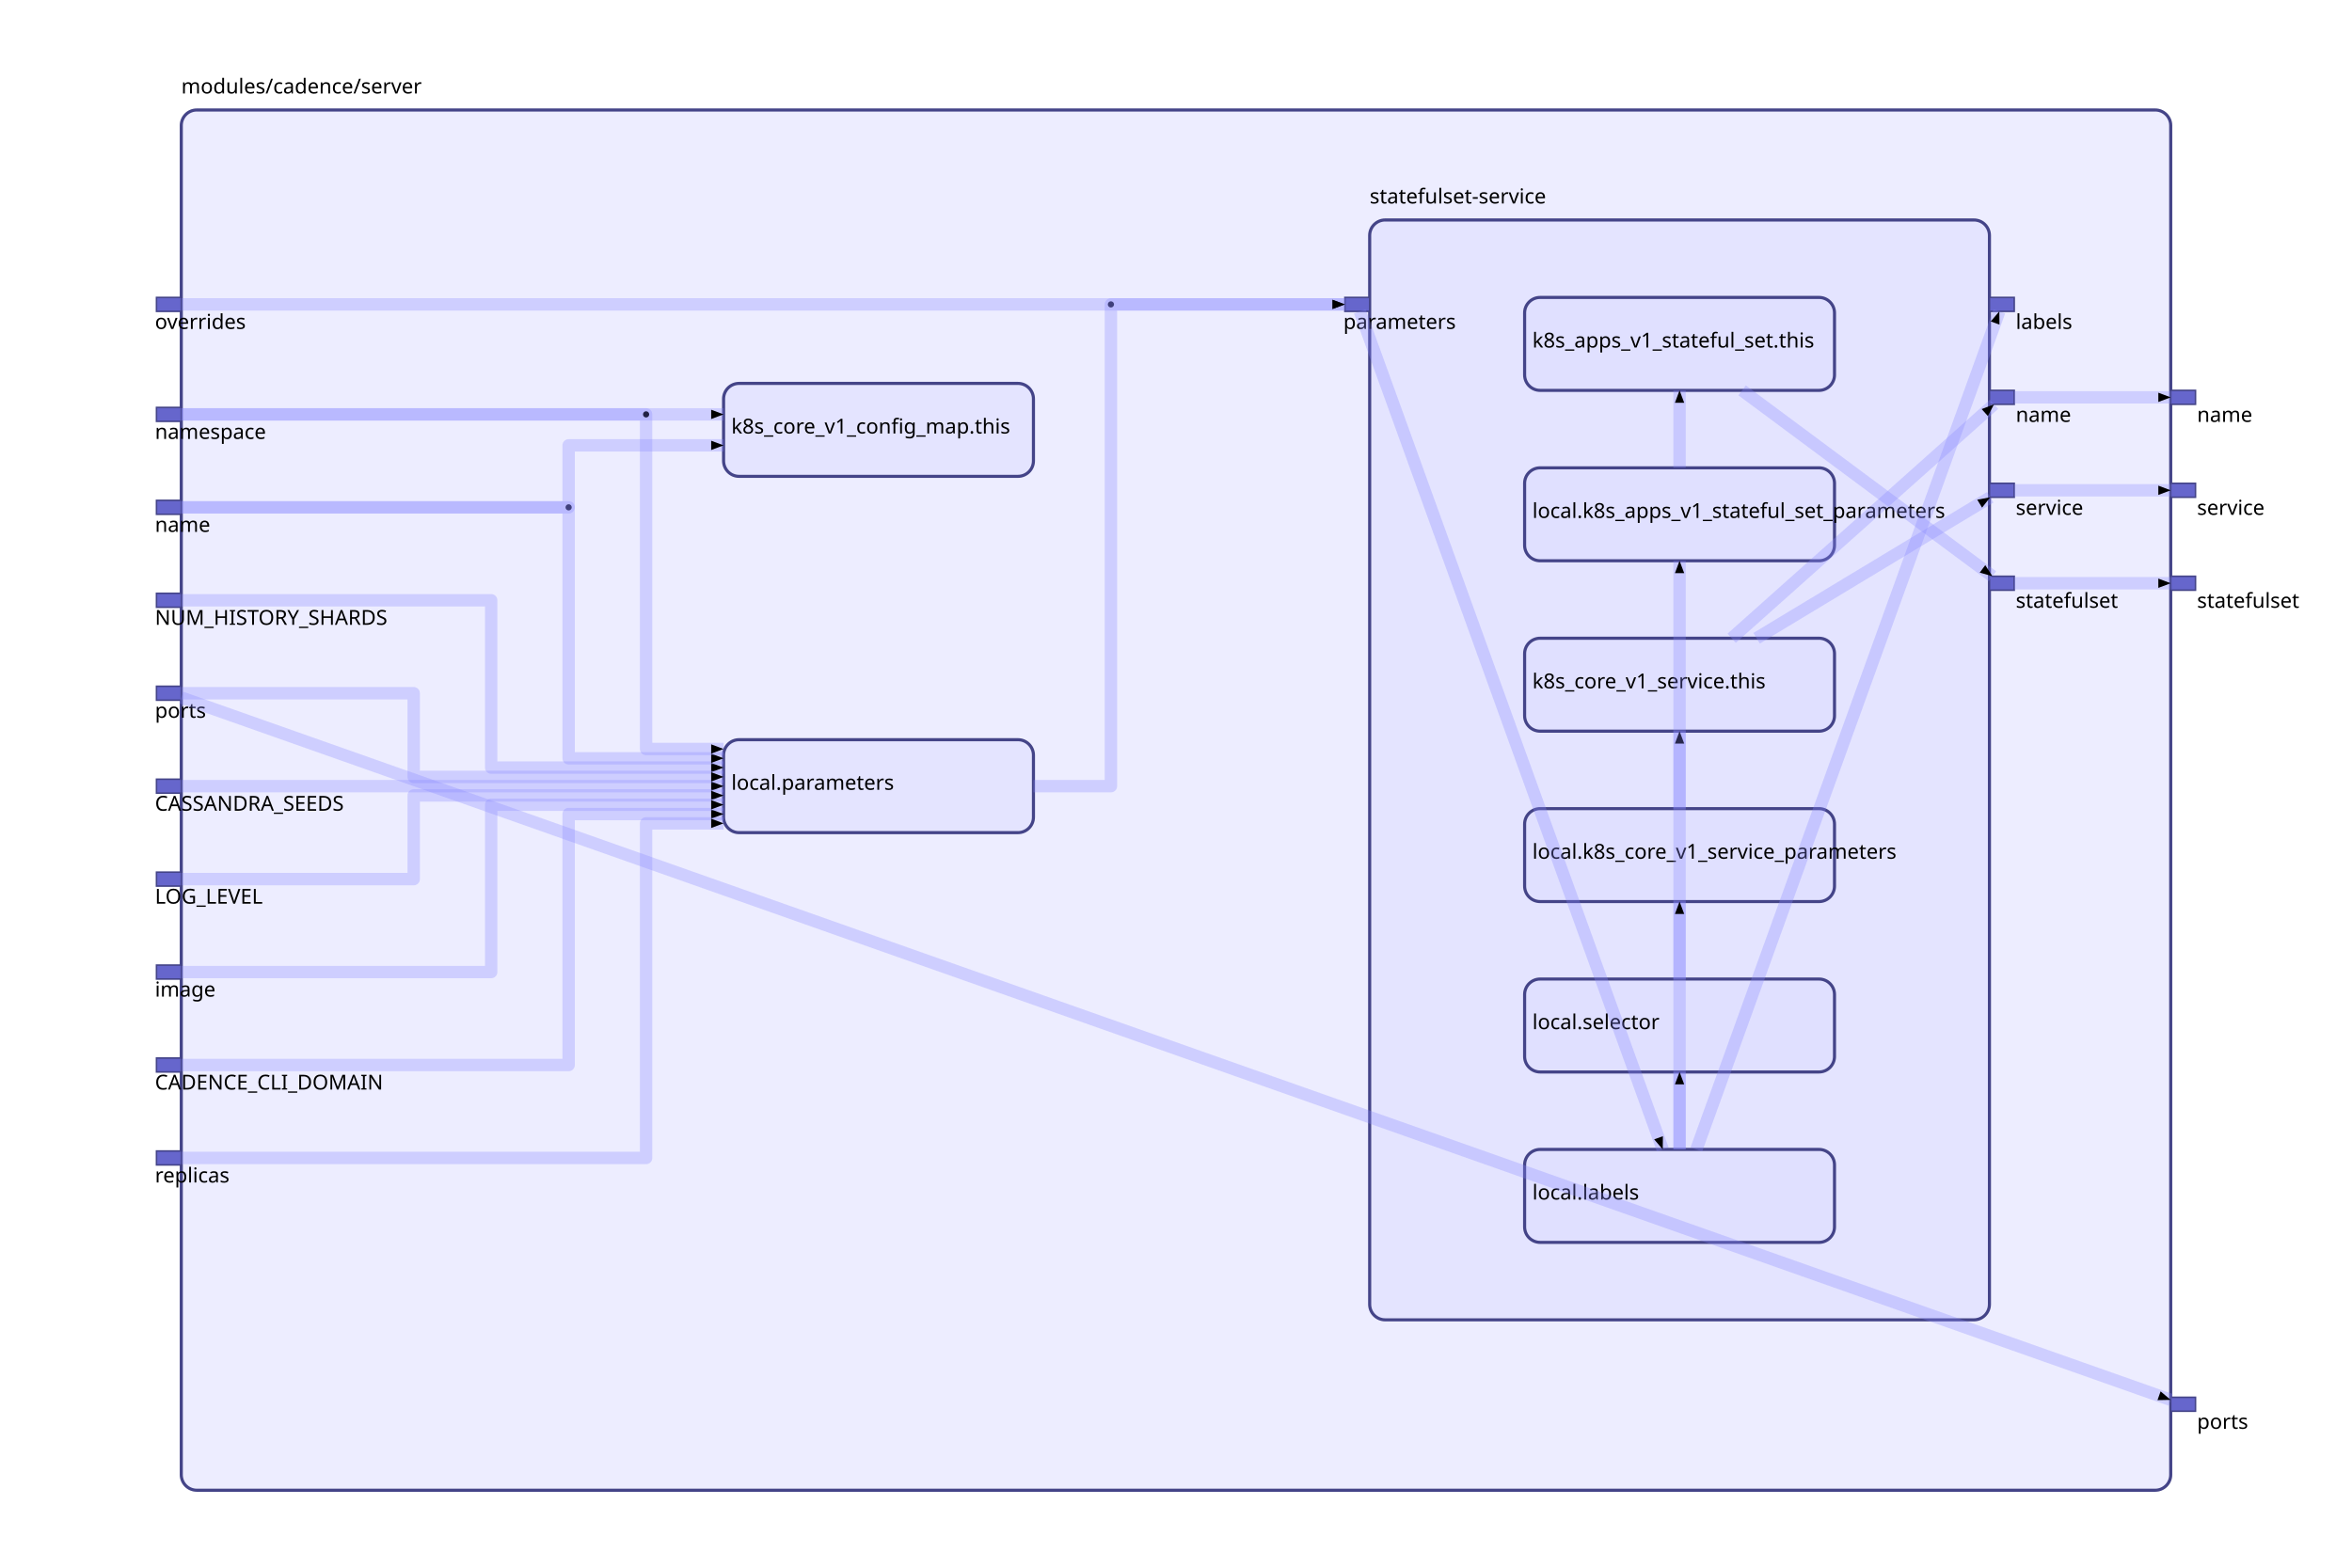
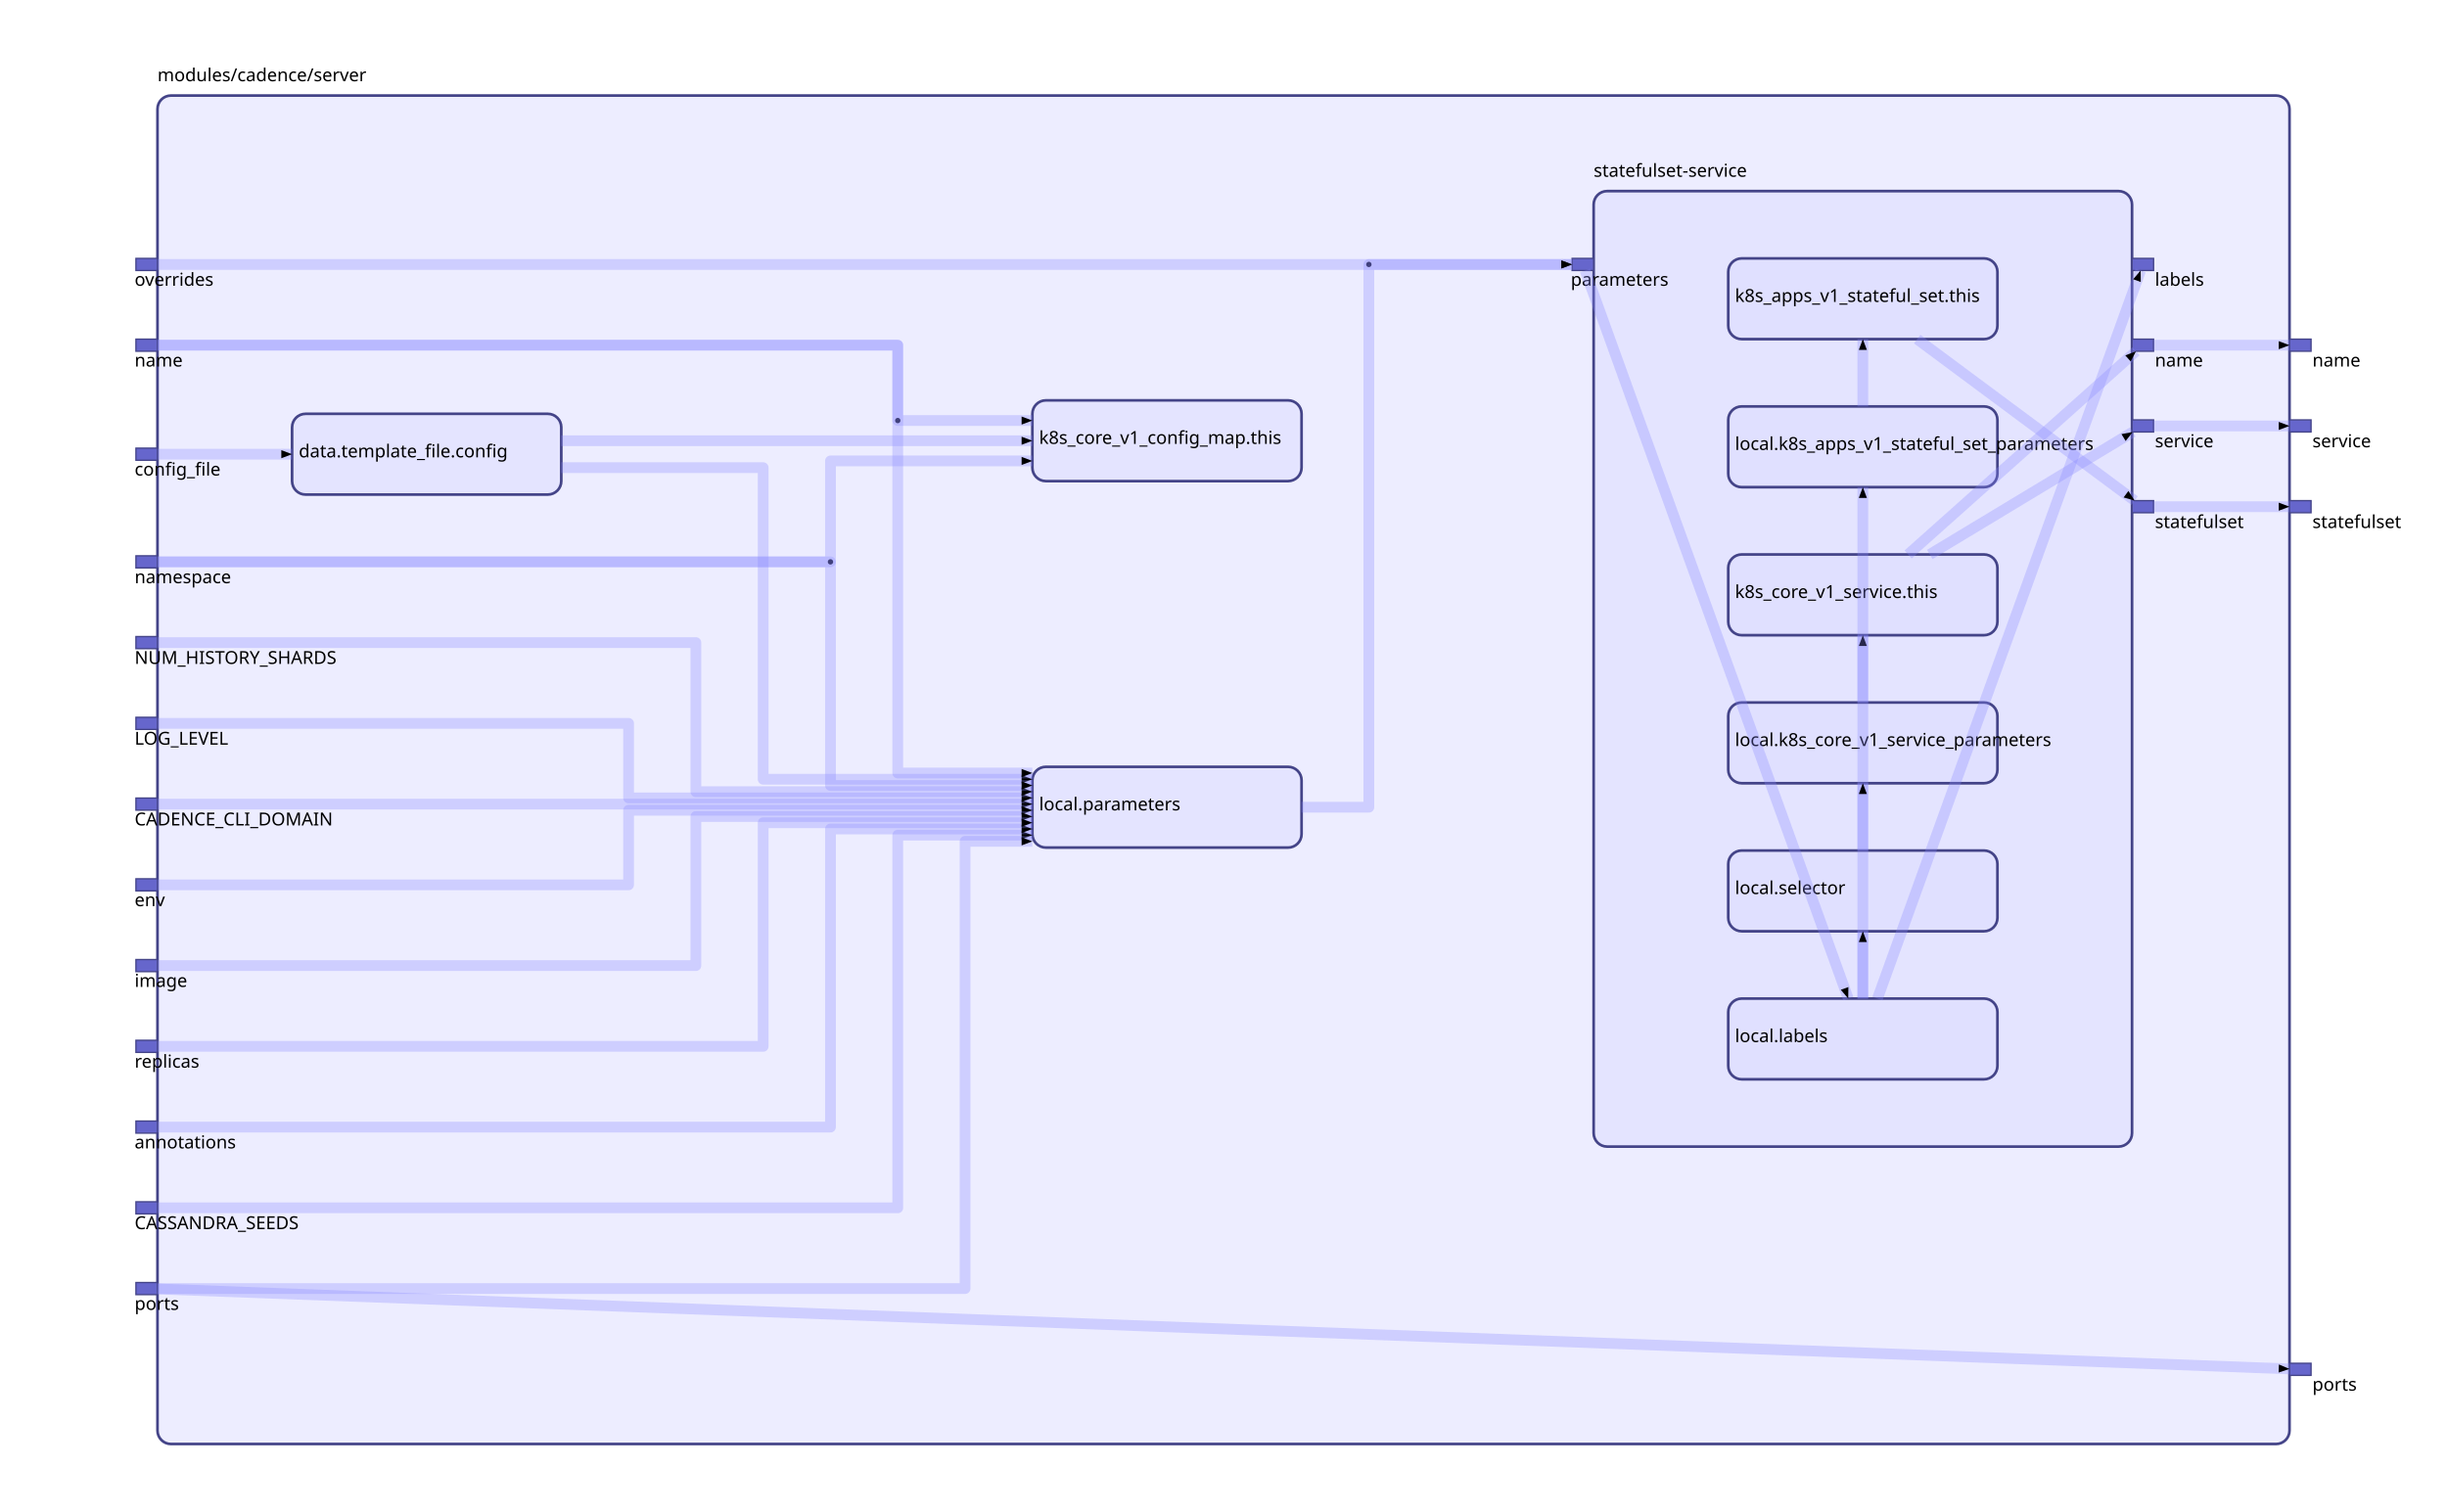
- <svg xmlns="http://www.w3.org/2000/svg" id="sprotty_1" class="sprotty-graph sprotty" tabindex="1002" viewBox="0 0 1518 1012">
+ <svg xmlns="http://www.w3.org/2000/svg" id="sprotty_1" class="sprotty-graph sprotty" tabindex="1002" viewBox="0 0 1818 1123">
  <style>
.elknode {
    stroke: #448;
    stroke-width: 2;
    fill: #ddf;
    fill-opacity: 0.5;
}

.elkport {
    stroke: #448;
    stroke-width: 1;
    fill: #66c;
}

.elkedge {
    fill: none;
    stroke: #88f;
    stroke-width: 8;
    stroke-opacity: 0.3;
    pointer-events: stroke;
    stroke-linejoin: round;
}

.elkedge:hover {
    stroke: #448;
    stroke-width: 8;
    stroke-opacity: 1;
    stroke-dasharray: 16px;
    stroke-dashoffset: 32px;
    animation: stroke 0.5s linear infinite;
}

@keyframes stroke {
    to {
        stroke-dashoffset: 0;
    }
}

.elkedge.arrow {
    fill: #336;
}

.elklabel {
    stroke-width: 0;
    stroke: #000;
    fill: #000;
    font-family: sans-serif;
    font-size: 10pt;
    dominant-baseline: hanging;
}

.elklabel:hover {
    font-size: 24pt;
}

.elkjunction {
    stroke: none;
    fill: #224;
}

.selected &gt; rect {
    stroke-width: 3;
}

.mouseover {
    stroke: #88f;
}
/*
 * Copyright (C) 2017 TypeFox and others.
 *
 * Licensed under the Apache License, Version 2.0 (the "License"); you may not use this file except in compliance with the License.
 * You may obtain a copy of the License at http://www.apache.org/licenses/LICENSE-2.0
 */

.sprotty {
    padding: 0px;
    font-family: "Helvetica Neue", Helvetica, Arial, sans-serif;
}

.sprotty-hidden {
    display: block;
    position: absolute;
    width: 0px;
    height: 0px;
}

.sprotty-popup {
    font-family: "Helvetica Neue", Helvetica, Arial, sans-serif;
    position: absolute;
    background: white;
    border-radius: 5px;
    border: 1px solid;
    max-width: 400px;
    min-width: 100px;
}

.sprotty-popup &gt; div {
    margin: 10px;
}

.sprotty-popup-closed {
    display: none;
}
</style>
  <g transform="scale(1) translate(0,0)">
    <g id="sprotty_3" transform="translate(117, 71)" opacity="1">
-       <rect class="elknode" x="0" y="0" rx="10" width="1284" height="891" />
-       <g id="sprotty_5" transform="translate(350, 176.5)" opacity="1">
+       <rect class="elknode" x="0" y="0" rx="10" width="1584" height="1002" />
+       <g id="sprotty_5" transform="translate(100, 236.5)" opacity="1">
        <rect class="elknode" x="0" y="0" rx="10" width="200" height="60" />
-         <text id="sprotty_6" class="elklabel" transform="translate(5, 22) translate(0, 0)" opacity="1">k8s_core_v1_config_map.this</text>
-       </g>
-       <g id="sprotty_13" transform="translate(350, 406.5)" opacity="1">
+         <text id="sprotty_6" class="elklabel" transform="translate(5, 22) translate(0, 0)" opacity="1">data.template_file.config</text>
+       </g>
+       <g id="sprotty_10" transform="translate(650, 226.5)" opacity="1">
        <rect class="elknode" x="0" y="0" rx="10" width="200" height="60" />
-         <text id="sprotty_14" class="elklabel" transform="translate(5, 22) translate(0, 0)" opacity="1">local.parameters</text>
-       </g>
-       <g id="sprotty_38" transform="translate(767, 71)" opacity="1">
+         <text id="sprotty_11" class="elklabel" transform="translate(5, 22) translate(0, 0)" opacity="1">k8s_core_v1_config_map.this</text>
+       </g>
+       <g id="sprotty_19" transform="translate(650, 498.8077)" opacity="1">
+         <rect class="elknode" x="0" y="0" rx="10" width="200" height="60" />
+         <text id="sprotty_20" class="elklabel" transform="translate(5, 22) translate(0, 0)" opacity="1">local.parameters</text>
+       </g>
+       <g id="sprotty_51" transform="translate(1067, 71)" opacity="1">
        <rect class="elknode" x="0" y="0" rx="10" width="400" height="710" />
-         <g id="sprotty_40" transform="translate(100, 50)" opacity="1">
-           <rect class="elknode" x="0" y="0" rx="10" width="200" height="60" />
-           <text id="sprotty_41" class="elklabel" transform="translate(5, 22) translate(0, 0)" opacity="1">k8s_apps_v1_stateful_set.this</text>
-         </g>
-         <g id="sprotty_42" transform="translate(100, 160)" opacity="1">
-           <rect class="elknode" x="0" y="0" rx="10" width="200" height="60" />
-           <text id="sprotty_43" class="elklabel" transform="translate(5, 22) translate(0, 0)" opacity="1">local.k8s_apps_v1_stateful_set_parameters</text>
-         </g>
-         <g id="sprotty_45" transform="translate(100, 270)" opacity="1">
-           <rect class="elknode" x="0" y="0" rx="10" width="200" height="60" />
-           <text id="sprotty_46" class="elklabel" transform="translate(5, 22) translate(0, 0)" opacity="1">k8s_core_v1_service.this</text>
-         </g>
-         <g id="sprotty_47" transform="translate(100, 380)" opacity="1">
-           <rect class="elknode" x="0" y="0" rx="10" width="200" height="60" />
-           <text id="sprotty_48" class="elklabel" transform="translate(5, 22) translate(0, 0)" opacity="1">local.k8s_core_v1_service_parameters</text>
-         </g>
-         <g id="sprotty_50" transform="translate(100, 490)" opacity="1">
-           <rect class="elknode" x="0" y="0" rx="10" width="200" height="60" />
-           <text id="sprotty_51" class="elklabel" transform="translate(5, 22) translate(0, 0)" opacity="1">local.selector</text>
-         </g>
-         <g id="sprotty_53" transform="translate(100, 600)" opacity="1">
-           <rect class="elknode" x="0" y="0" rx="10" width="200" height="60" />
-           <text id="sprotty_54" class="elklabel" transform="translate(5, 22) translate(0, 0)" opacity="1">local.labels</text>
-         </g>
-         <g id="sprotty_56" transform="translate(-16, 50)" opacity="1">
-           <rect class="elkport" x="0" y="0" width="16" height="9" />
-           <text id="sprotty_57" class="elklabel" transform="translate(-1, 10) translate(0, 0)" opacity="1">parameters</text>
-         </g>
-         <g id="sprotty_60" transform="translate(400, 50)" opacity="1">
-           <rect class="elkport" x="0" y="0" width="16" height="9" />
-           <text id="sprotty_61" class="elklabel" transform="translate(17, 10) translate(0, 0)" opacity="1">labels</text>
-         </g>
-         <g id="sprotty_63" transform="translate(400, 110)" opacity="1">
-           <rect class="elkport" x="0" y="0" width="16" height="9" />
-           <text id="sprotty_64" class="elklabel" transform="translate(17, 10) translate(0, 0)" opacity="1">name</text>
-         </g>
-         <g id="sprotty_66" transform="translate(400, 170)" opacity="1">
-           <rect class="elkport" x="0" y="0" width="16" height="9" />
-           <text id="sprotty_67" class="elklabel" transform="translate(17, 10) translate(0, 0)" opacity="1">service</text>
-         </g>
-         <g id="sprotty_69" transform="translate(400, 230)" opacity="1">
-           <rect class="elkport" x="0" y="0" width="16" height="9" />
-           <text id="sprotty_70" class="elklabel" transform="translate(17, 10) translate(0, 0)" opacity="1">statefulset</text>
-         </g>
-         <text id="sprotty_39" class="elklabel" transform="translate(0, -21) translate(0, 0)" opacity="1">statefulset-service</text>
-       </g>
-       <g id="sprotty_7" transform="translate(-16, 252)" opacity="1">
-         <rect class="elkport" x="0" y="0" width="16" height="9" />
-         <text id="sprotty_8" class="elklabel" transform="translate(-1, 10) translate(0, 0)" opacity="1">name</text>
-       </g>
-       <g id="sprotty_10" transform="translate(-16, 192)" opacity="1">
-         <rect class="elkport" x="0" y="0" width="16" height="9" />
-         <text id="sprotty_11" class="elklabel" transform="translate(-1, 10) translate(0, 0)" opacity="1">namespace</text>
-       </g>
-       <g id="sprotty_15" transform="translate(-16, 612)" opacity="1">
-         <rect class="elkport" x="0" y="0" width="16" height="9" />
-         <text id="sprotty_16" class="elklabel" transform="translate(-1, 10) translate(0, 0)" opacity="1">CADENCE_CLI_DOMAIN</text>
-       </g>
-       <g id="sprotty_18" transform="translate(-16, 432)" opacity="1">
-         <rect class="elkport" x="0" y="0" width="16" height="9" />
-         <text id="sprotty_19" class="elklabel" transform="translate(-1, 10) translate(0, 0)" opacity="1">CASSANDRA_SEEDS</text>
-       </g>
-       <g id="sprotty_21" transform="translate(-16, 492)" opacity="1">
-         <rect class="elkport" x="0" y="0" width="16" height="9" />
-         <text id="sprotty_22" class="elklabel" transform="translate(-1, 10) translate(0, 0)" opacity="1">LOG_LEVEL</text>
-       </g>
-       <g id="sprotty_24" transform="translate(-16, 312)" opacity="1">
-         <rect class="elkport" x="0" y="0" width="16" height="9" />
-         <text id="sprotty_25" class="elklabel" transform="translate(-1, 10) translate(0, 0)" opacity="1">NUM_HISTORY_SHARDS</text>
-       </g>
-       <g id="sprotty_27" transform="translate(-16, 552)" opacity="1">
-         <rect class="elkport" x="0" y="0" width="16" height="9" />
-         <text id="sprotty_28" class="elklabel" transform="translate(-1, 10) translate(0, 0)" opacity="1">image</text>
-       </g>
-       <g id="sprotty_32" transform="translate(-16, 372)" opacity="1">
-         <rect class="elkport" x="0" y="0" width="16" height="9" />
-         <text id="sprotty_33" class="elklabel" transform="translate(-1, 10) translate(0, 0)" opacity="1">ports</text>
-       </g>
-       <g id="sprotty_35" transform="translate(-16, 672)" opacity="1">
-         <rect class="elkport" x="0" y="0" width="16" height="9" />
-         <text id="sprotty_36" class="elklabel" transform="translate(-1, 10) translate(0, 0)" opacity="1">replicas</text>
-       </g>
-       <g id="sprotty_73" transform="translate(-16, 121)" opacity="1">
-         <rect class="elkport" x="0" y="0" width="16" height="9" />
-         <text id="sprotty_74" class="elklabel" transform="translate(-1, 10) translate(0, 0)" opacity="1">overrides</text>
-       </g>
-       <g id="sprotty_76" transform="translate(1284, 181)" opacity="1">
-         <rect class="elkport" x="0" y="0" width="16" height="9" />
-         <text id="sprotty_77" class="elklabel" transform="translate(17, 10) translate(0, 0)" opacity="1">name</text>
-       </g>
-       <g id="sprotty_79" transform="translate(1284, 831)" opacity="1">
-         <rect class="elkport" x="0" y="0" width="16" height="9" />
-         <text id="sprotty_80" class="elklabel" transform="translate(17, 10) translate(0, 0)" opacity="1">ports</text>
-       </g>
-       <g id="sprotty_82" transform="translate(1284, 241)" opacity="1">
-         <rect class="elkport" x="0" y="0" width="16" height="9" />
-         <text id="sprotty_83" class="elklabel" transform="translate(17, 10) translate(0, 0)" opacity="1">service</text>
-       </g>
-       <g id="sprotty_85" transform="translate(1284, 301)" opacity="1">
-         <rect class="elkport" x="0" y="0" width="16" height="9" />
-         <text id="sprotty_86" class="elklabel" transform="translate(17, 10) translate(0, 0)" opacity="1">statefulset</text>
+         <g id="sprotty_53" transform="translate(100, 50)" opacity="1">
+           <rect class="elknode" x="0" y="0" rx="10" width="200" height="60" />
+           <text id="sprotty_54" class="elklabel" transform="translate(5, 22) translate(0, 0)" opacity="1">k8s_apps_v1_stateful_set.this</text>
+         </g>
+         <g id="sprotty_55" transform="translate(100, 160)" opacity="1">
+           <rect class="elknode" x="0" y="0" rx="10" width="200" height="60" />
+           <text id="sprotty_56" class="elklabel" transform="translate(5, 22) translate(0, 0)" opacity="1">local.k8s_apps_v1_stateful_set_parameters</text>
+         </g>
+         <g id="sprotty_58" transform="translate(100, 270)" opacity="1">
+           <rect class="elknode" x="0" y="0" rx="10" width="200" height="60" />
+           <text id="sprotty_59" class="elklabel" transform="translate(5, 22) translate(0, 0)" opacity="1">k8s_core_v1_service.this</text>
+         </g>
+         <g id="sprotty_60" transform="translate(100, 380)" opacity="1">
+           <rect class="elknode" x="0" y="0" rx="10" width="200" height="60" />
+           <text id="sprotty_61" class="elklabel" transform="translate(5, 22) translate(0, 0)" opacity="1">local.k8s_core_v1_service_parameters</text>
+         </g>
+         <g id="sprotty_63" transform="translate(100, 490)" opacity="1">
+           <rect class="elknode" x="0" y="0" rx="10" width="200" height="60" />
+           <text id="sprotty_64" class="elklabel" transform="translate(5, 22) translate(0, 0)" opacity="1">local.selector</text>
+         </g>
+         <g id="sprotty_66" transform="translate(100, 600)" opacity="1">
+           <rect class="elknode" x="0" y="0" rx="10" width="200" height="60" />
+           <text id="sprotty_67" class="elklabel" transform="translate(5, 22) translate(0, 0)" opacity="1">local.labels</text>
+         </g>
+         <g id="sprotty_69" transform="translate(-16, 50)" opacity="1">
+           <rect class="elkport" x="0" y="0" width="16" height="9" />
+           <text id="sprotty_70" class="elklabel" transform="translate(-1, 10) translate(0, 0)" opacity="1">parameters</text>
+         </g>
+         <g id="sprotty_73" transform="translate(400, 50)" opacity="1">
+           <rect class="elkport" x="0" y="0" width="16" height="9" />
+           <text id="sprotty_74" class="elklabel" transform="translate(17, 10) translate(0, 0)" opacity="1">labels</text>
+         </g>
+         <g id="sprotty_76" transform="translate(400, 110)" opacity="1">
+           <rect class="elkport" x="0" y="0" width="16" height="9" />
+           <text id="sprotty_77" class="elklabel" transform="translate(17, 10) translate(0, 0)" opacity="1">name</text>
+         </g>
+         <g id="sprotty_79" transform="translate(400, 170)" opacity="1">
+           <rect class="elkport" x="0" y="0" width="16" height="9" />
+           <text id="sprotty_80" class="elklabel" transform="translate(17, 10) translate(0, 0)" opacity="1">service</text>
+         </g>
+         <g id="sprotty_82" transform="translate(400, 230)" opacity="1">
+           <rect class="elkport" x="0" y="0" width="16" height="9" />
+           <text id="sprotty_83" class="elklabel" transform="translate(17, 10) translate(0, 0)" opacity="1">statefulset</text>
+         </g>
+         <text id="sprotty_52" class="elklabel" transform="translate(0, -21) translate(0, 0)" opacity="1">statefulset-service</text>
+       </g>
+       <g id="sprotty_7" transform="translate(-16, 262)" opacity="1">
+         <rect class="elkport" x="0" y="0" width="16" height="9" />
+         <text id="sprotty_8" class="elklabel" transform="translate(-1, 10) translate(0, 0)" opacity="1">config_file</text>
+       </g>
+       <g id="sprotty_13" transform="translate(-16, 181)" opacity="1">
+         <rect class="elkport" x="0" y="0" width="16" height="9" />
+         <text id="sprotty_14" class="elklabel" transform="translate(-1, 10) translate(0, 0)" opacity="1">name</text>
+       </g>
+       <g id="sprotty_16" transform="translate(-16, 342)" opacity="1">
+         <rect class="elkport" x="0" y="0" width="16" height="9" />
+         <text id="sprotty_17" class="elklabel" transform="translate(-1, 10) translate(0, 0)" opacity="1">namespace</text>
+       </g>
+       <g id="sprotty_22" transform="translate(-16, 522)" opacity="1">
+         <rect class="elkport" x="0" y="0" width="16" height="9" />
+         <text id="sprotty_23" class="elklabel" transform="translate(-1, 10) translate(0, 0)" opacity="1">CADENCE_CLI_DOMAIN</text>
+       </g>
+       <g id="sprotty_25" transform="translate(-16, 822)" opacity="1">
+         <rect class="elkport" x="0" y="0" width="16" height="9" />
+         <text id="sprotty_26" class="elklabel" transform="translate(-1, 10) translate(0, 0)" opacity="1">CASSANDRA_SEEDS</text>
+       </g>
+       <g id="sprotty_28" transform="translate(-16, 462)" opacity="1">
+         <rect class="elkport" x="0" y="0" width="16" height="9" />
+         <text id="sprotty_29" class="elklabel" transform="translate(-1, 10) translate(0, 0)" opacity="1">LOG_LEVEL</text>
+       </g>
+       <g id="sprotty_31" transform="translate(-16, 402)" opacity="1">
+         <rect class="elkport" x="0" y="0" width="16" height="9" />
+         <text id="sprotty_32" class="elklabel" transform="translate(-1, 10) translate(0, 0)" opacity="1">NUM_HISTORY_SHARDS</text>
+       </g>
+       <g id="sprotty_34" transform="translate(-16, 762)" opacity="1">
+         <rect class="elkport" x="0" y="0" width="16" height="9" />
+         <text id="sprotty_35" class="elklabel" transform="translate(-1, 10) translate(0, 0)" opacity="1">annotations</text>
+       </g>
+       <g id="sprotty_37" transform="translate(-16, 582)" opacity="1">
+         <rect class="elkport" x="0" y="0" width="16" height="9" />
+         <text id="sprotty_38" class="elklabel" transform="translate(-1, 10) translate(0, 0)" opacity="1">env</text>
+       </g>
+       <g id="sprotty_40" transform="translate(-16, 642)" opacity="1">
+         <rect class="elkport" x="0" y="0" width="16" height="9" />
+         <text id="sprotty_41" class="elklabel" transform="translate(-1, 10) translate(0, 0)" opacity="1">image</text>
+       </g>
+       <g id="sprotty_45" transform="translate(-16, 882)" opacity="1">
+         <rect class="elkport" x="0" y="0" width="16" height="9" />
+         <text id="sprotty_46" class="elklabel" transform="translate(-1, 10) translate(0, 0)" opacity="1">ports</text>
+       </g>
+       <g id="sprotty_48" transform="translate(-16, 702)" opacity="1">
+         <rect class="elkport" x="0" y="0" width="16" height="9" />
+         <text id="sprotty_49" class="elklabel" transform="translate(-1, 10) translate(0, 0)" opacity="1">replicas</text>
+       </g>
+       <g id="sprotty_86" transform="translate(-16, 121)" opacity="1">
+         <rect class="elkport" x="0" y="0" width="16" height="9" />
+         <text id="sprotty_87" class="elklabel" transform="translate(-1, 10) translate(0, 0)" opacity="1">overrides</text>
+       </g>
+       <g id="sprotty_89" transform="translate(1584, 181)" opacity="1">
+         <rect class="elkport" x="0" y="0" width="16" height="9" />
+         <text id="sprotty_90" class="elklabel" transform="translate(17, 10) translate(0, 0)" opacity="1">name</text>
+       </g>
+       <g id="sprotty_92" transform="translate(1584, 942)" opacity="1">
+         <rect class="elkport" x="0" y="0" width="16" height="9" />
+         <text id="sprotty_93" class="elklabel" transform="translate(17, 10) translate(0, 0)" opacity="1">ports</text>
+       </g>
+       <g id="sprotty_95" transform="translate(1584, 241)" opacity="1">
+         <rect class="elkport" x="0" y="0" width="16" height="9" />
+         <text id="sprotty_96" class="elklabel" transform="translate(17, 10) translate(0, 0)" opacity="1">service</text>
+       </g>
+       <g id="sprotty_98" transform="translate(1584, 301)" opacity="1">
+         <rect class="elkport" x="0" y="0" width="16" height="9" />
+         <text id="sprotty_99" class="elklabel" transform="translate(17, 10) translate(0, 0)" opacity="1">statefulset</text>
      </g>
      <text id="sprotty_4" class="elklabel" transform="translate(0, -21) translate(0, 0)" opacity="1">modules/cadence/server</text>
      <g id="sprotty_9" class="sprotty-edge" opacity="1">
-         <path class="elkedge" d="M 0,256.5 L 250,256.5 L 250,216.5 L 350,216.5" />
-         <path class="edge arrow" d="M 0,0 L 8,-3 L 8,3 Z" transform="rotate(180 350 216.5) translate(350 216.5)" />
-         <g id="sprotty_9_j0" transform="translate(250, 256.5)" opacity="1">
+         <path class="elkedge" d="M 0,266.5 L 100,266.5" />
+         <path class="edge arrow" d="M 0,0 L 8,-3 L 8,3 Z" transform="rotate(180 100 266.5) translate(100 266.5)" />
+       </g>
+       <g id="sprotty_12" class="sprotty-edge" opacity="1">
+         <path class="elkedge" d="M 300,256.5 L 650,256.5" />
+         <path class="edge arrow" d="M 0,0 L 8,-3 L 8,3 Z" transform="rotate(180 650 256.5) translate(650 256.5)" />
+       </g>
+       <g id="sprotty_15" class="sprotty-edge" opacity="1">
+         <path class="elkedge" d="M 0,185.5 L 550,185.5 L 550,241.5 L 650,241.5" />
+         <path class="edge arrow" d="M 0,0 L 8,-3 L 8,3 Z" transform="rotate(180 650 241.5) translate(650 241.5)" />
+         <g id="sprotty_15_j0" transform="translate(550, 241.5)" opacity="1">
          <circle class="elkjunction" r="2" />
        </g>
      </g>
-       <g id="sprotty_12" class="sprotty-edge" opacity="1">
-         <path class="elkedge" d="M 0,196.5 L 350,196.5" />
-         <path class="edge arrow" d="M 0,0 L 8,-3 L 8,3 Z" transform="rotate(180 350 196.5) translate(350 196.5)" />
-       </g>
-       <g id="sprotty_17" class="sprotty-edge" opacity="1">
-         <path class="elkedge" d="M 0,616.5 L 250,616.5 L 250,454.5 L 350,454.5" />
-         <path class="edge arrow" d="M 0,0 L 8,-3 L 8,3 Z" transform="rotate(180 350 454.5) translate(350 454.5)" />
-       </g>
-       <g id="sprotty_20" class="sprotty-edge" opacity="1">
-         <path class="elkedge" d="M 0,436.5 L 350,436.5" />
-         <path class="edge arrow" d="M 0,0 L 8,-3 L 8,3 Z" transform="rotate(180 350 436.5) translate(350 436.5)" />
-       </g>
-       <g id="sprotty_23" class="sprotty-edge" opacity="1">
-         <path class="elkedge" d="M 0,496.5 L 150,496.5 L 150,442.5 L 350,442.5" />
-         <path class="edge arrow" d="M 0,0 L 8,-3 L 8,3 Z" transform="rotate(180 350 442.5) translate(350 442.5)" />
-       </g>
-       <g id="sprotty_26" class="sprotty-edge" opacity="1">
-         <path class="elkedge" d="M 0,316.5 L 200,316.5 L 200,424.5 L 350,424.5" />
-         <path class="edge arrow" d="M 0,0 L 8,-3 L 8,3 Z" transform="rotate(180 350 424.5) translate(350 424.5)" />
-       </g>
-       <g id="sprotty_29" class="sprotty-edge" opacity="1">
-         <path class="elkedge" d="M 0,556.5 L 200,556.5 L 200,448.5 L 350,448.5" />
-         <path class="edge arrow" d="M 0,0 L 8,-3 L 8,3 Z" transform="rotate(180 350 448.5) translate(350 448.5)" />
+       <g id="sprotty_18" class="sprotty-edge" opacity="1">
+         <path class="elkedge" d="M 0,346.5 L 500,346.5 L 500,271.5 L 650,271.5" />
+         <path class="edge arrow" d="M 0,0 L 8,-3 L 8,3 Z" transform="rotate(180 650 271.5) translate(650 271.5)" />
+         <g id="sprotty_18_j0" transform="translate(500, 346.5)" opacity="1">
+           <circle class="elkjunction" r="2" />
+         </g>
+       </g>
+       <g id="sprotty_21" class="sprotty-edge" opacity="1">
+         <path class="elkedge" d="M 300,276.5 L 450,276.5 L 450,508.038 L 650,508.038" />
+         <path class="edge arrow" d="M 0,0 L 8,-3 L 8,3 Z" transform="rotate(180 650 508.0385) translate(650 508.0385)" />
+       </g>
+       <g id="sprotty_24" class="sprotty-edge" opacity="1">
+         <path class="elkedge" d="M 0,526.5 L 650,526.5" />
+         <path class="edge arrow" d="M 0,0 L 8,-3 L 8,3 Z" transform="rotate(180 650 526.5) translate(650 526.5)" />
+       </g>
+       <g id="sprotty_27" class="sprotty-edge" opacity="1">
+         <path class="elkedge" d="M 0,826.5 L 550,826.5 L 550,549.577 L 650,549.577" />
+         <path class="edge arrow" d="M 0,0 L 8,-3 L 8,3 Z" transform="rotate(180 650 549.5769) translate(650 549.5769)" />
      </g>
      <g id="sprotty_30" class="sprotty-edge" opacity="1">
-         <path class="elkedge" d="M 0,256.5 L 250,256.5 L 250,418.5 L 350,418.5" />
-         <path class="edge arrow" d="M 0,0 L 8,-3 L 8,3 Z" transform="rotate(180 350 418.5) translate(350 418.5)" />
-       </g>
-       <g id="sprotty_31" class="sprotty-edge" opacity="1">
-         <path class="elkedge" d="M 0,196.5 L 300,196.5 L 300,412.5 L 350,412.5" />
-         <path class="edge arrow" d="M 0,0 L 8,-3 L 8,3 Z" transform="rotate(180 350 412.5) translate(350 412.5)" />
-         <g id="sprotty_31_j0" transform="translate(300, 196.5)" opacity="1">
+         <path class="elkedge" d="M 0,466.5 L 350,466.5 L 350,521.885 L 650,521.885" />
+         <path class="edge arrow" d="M 0,0 L 8,-3 L 8,3 Z" transform="rotate(180 650 521.8846) translate(650 521.8846)" />
+       </g>
+       <g id="sprotty_33" class="sprotty-edge" opacity="1">
+         <path class="elkedge" d="M 0,406.5 L 400,406.5 L 400,517.269 L 650,517.269" />
+         <path class="edge arrow" d="M 0,0 L 8,-3 L 8,3 Z" transform="rotate(180 650 517.2692) translate(650 517.2692)" />
+       </g>
+       <g id="sprotty_36" class="sprotty-edge" opacity="1">
+         <path class="elkedge" d="M 0,766.5 L 500,766.5 L 500,544.962 L 650,544.962" />
+         <path class="edge arrow" d="M 0,0 L 8,-3 L 8,3 Z" transform="rotate(180 650 544.9615) translate(650 544.9615)" />
+       </g>
+       <g id="sprotty_39" class="sprotty-edge" opacity="1">
+         <path class="elkedge" d="M 0,586.5 L 350,586.5 L 350,531.115 L 650,531.115" />
+         <path class="edge arrow" d="M 0,0 L 8,-3 L 8,3 Z" transform="rotate(180 650 531.1154) translate(650 531.1154)" />
+       </g>
+       <g id="sprotty_42" class="sprotty-edge" opacity="1">
+         <path class="elkedge" d="M 0,646.5 L 400,646.5 L 400,535.731 L 650,535.731" />
+         <path class="edge arrow" d="M 0,0 L 8,-3 L 8,3 Z" transform="rotate(180 650 535.7308) translate(650 535.7308)" />
+       </g>
+       <g id="sprotty_43" class="sprotty-edge" opacity="1">
+         <path class="elkedge" d="M 0,185.5 L 550,185.5 L 550,503.423 L 650,503.423" />
+         <path class="edge arrow" d="M 0,0 L 8,-3 L 8,3 Z" transform="rotate(180 650 503.4231) translate(650 503.4231)" />
+       </g>
+       <g id="sprotty_44" class="sprotty-edge" opacity="1">
+         <path class="elkedge" d="M 0,346.5 L 500,346.5 L 500,512.654 L 650,512.654" />
+         <path class="edge arrow" d="M 0,0 L 8,-3 L 8,3 Z" transform="rotate(180 650 512.6538) translate(650 512.6538)" />
+       </g>
+       <g id="sprotty_47" class="sprotty-edge" opacity="1">
+         <path class="elkedge" d="M 0,886.5 L 600,886.5 L 600,554.192 L 650,554.192" />
+         <path class="edge arrow" d="M 0,0 L 8,-3 L 8,3 Z" transform="rotate(180 650 554.1923) translate(650 554.1923)" />
+       </g>
+       <g id="sprotty_50" class="sprotty-edge" opacity="1">
+         <path class="elkedge" d="M 0,706.5 L 450,706.5 L 450,540.346 L 650,540.346" />
+         <path class="edge arrow" d="M 0,0 L 8,-3 L 8,3 Z" transform="rotate(180 650 540.3462) translate(650 540.3462)" />
+       </g>
+       <g id="sprotty_57" class="sprotty-edge" opacity="1">
+         <path class="elkedge" d="M 1267,231 L 1267,181" />
+         <path class="edge arrow" d="M 0,0 L 8,-3 L 8,3 Z" transform="rotate(90 1267 181) translate(1267 181)" />
+       </g>
+       <g id="sprotty_62" class="sprotty-edge" opacity="1">
+         <path class="elkedge" d="M 1267,451 L 1267,401" />
+         <path class="edge arrow" d="M 0,0 L 8,-3 L 8,3 Z" transform="rotate(90 1267 401) translate(1267 401)" />
+       </g>
+       <g id="sprotty_65" class="sprotty-edge" opacity="1">
+         <path class="elkedge" d="M 1267,561 L 1267,291" />
+         <path class="edge arrow" d="M 0,0 L 8,-3 L 8,3 Z" transform="rotate(90 1267 291) translate(1267 291)" />
+       </g>
+       <g id="sprotty_68" class="sprotty-edge" opacity="1">
+         <path class="elkedge" d="M 1267,671 L 1267,511" />
+         <path class="edge arrow" d="M 0,0 L 8,-3 L 8,3 Z" transform="rotate(90 1267 511) translate(1267 511)" />
+       </g>
+       <g id="sprotty_71" class="sprotty-edge" opacity="1">
+         <path class="elkedge" d="M 1060.626,130 L 1256.157,671" />
+         <path class="edge arrow" d="M 0,0 L 8,-3 L 8,3 Z" transform="rotate(-109.8711 1256.157 671) translate(1256.157 671)" />
+       </g>
+       <g id="sprotty_72" class="sprotty-edge" opacity="1">
+         <path class="elkedge" d="M 1267,671 L 1267,621" />
+         <path class="edge arrow" d="M 0,0 L 8,-3 L 8,3 Z" transform="rotate(90 1267 621) translate(1267 621)" />
+       </g>
+       <g id="sprotty_75" class="sprotty-edge" opacity="1">
+         <path class="elkedge" d="M 1277.843,671 L 1473.374,130" />
+         <path class="edge arrow" d="M 0,0 L 8,-3 L 8,3 Z" transform="rotate(109.8711 1473.374 130) translate(1473.374 130)" />
+       </g>
+       <g id="sprotty_78" class="sprotty-edge" opacity="1">
+         <path class="elkedge" d="M 1300.639,341 L 1469.954,190" />
+         <path class="edge arrow" d="M 0,0 L 8,-3 L 8,3 Z" transform="rotate(138.2726 1469.954 190) translate(1469.954 190)" />
+       </g>
+       <g id="sprotty_81" class="sprotty-edge" opacity="1">
+         <path class="elkedge" d="M 1316.721,341 L 1467.542,250" />
+         <path class="edge arrow" d="M 0,0 L 8,-3 L 8,3 Z" transform="rotate(148.8947 1467.542 250) translate(1467.542 250)" />
+       </g>
+       <g id="sprotty_84" class="sprotty-edge" opacity="1">
+         <path class="elkedge" d="M 1307.388,181 L 1468.942,301" />
+         <path class="edge arrow" d="M 0,0 L 8,-3 L 8,3 Z" transform="rotate(-143.3955 1468.942 301) translate(1468.942 301)" />
+       </g>
+       <g id="sprotty_85" class="sprotty-edge" opacity="1">
+         <path class="elkedge" d="M 850,528.808 L 900,528.808 L 900,125.5 L 1051,125.5" />
+         <path class="edge arrow" d="M 0,0 L 8,-3 L 8,3 Z" transform="rotate(180 1051 125.5) translate(1051 125.5)" />
+         <g id="sprotty_85_j0" transform="translate(900, 125.5)" opacity="1">
          <circle class="elkjunction" r="2" />
        </g>
      </g>
-       <g id="sprotty_34" class="sprotty-edge" opacity="1">
-         <path class="elkedge" d="M 0,376.5 L 150,376.5 L 150,430.5 L 350,430.5" />
-         <path class="edge arrow" d="M 0,0 L 8,-3 L 8,3 Z" transform="rotate(180 350 430.5) translate(350 430.5)" />
-       </g>
-       <g id="sprotty_37" class="sprotty-edge" opacity="1">
-         <path class="elkedge" d="M 0,676.5 L 300,676.5 L 300,460.5 L 350,460.5" />
-         <path class="edge arrow" d="M 0,0 L 8,-3 L 8,3 Z" transform="rotate(180 350 460.5) translate(350 460.5)" />
-       </g>
-       <g id="sprotty_44" class="sprotty-edge" opacity="1">
-         <path class="elkedge" d="M 967,231 L 967,181" />
-         <path class="edge arrow" d="M 0,0 L 8,-3 L 8,3 Z" transform="rotate(90 967 181) translate(967 181)" />
-       </g>
-       <g id="sprotty_49" class="sprotty-edge" opacity="1">
-         <path class="elkedge" d="M 967,451 L 967,401" />
-         <path class="edge arrow" d="M 0,0 L 8,-3 L 8,3 Z" transform="rotate(90 967 401) translate(967 401)" />
-       </g>
-       <g id="sprotty_52" class="sprotty-edge" opacity="1">
-         <path class="elkedge" d="M 967,561 L 967,291" />
-         <path class="edge arrow" d="M 0,0 L 8,-3 L 8,3 Z" transform="rotate(90 967 291) translate(967 291)" />
-       </g>
-       <g id="sprotty_55" class="sprotty-edge" opacity="1">
-         <path class="elkedge" d="M 967,671 L 967,511" />
-         <path class="edge arrow" d="M 0,0 L 8,-3 L 8,3 Z" transform="rotate(90 967 511) translate(967 511)" />
-       </g>
-       <g id="sprotty_58" class="sprotty-edge" opacity="1">
-         <path class="elkedge" d="M 760.626,130 L 956.157,671" />
-         <path class="edge arrow" d="M 0,0 L 8,-3 L 8,3 Z" transform="rotate(-109.8711 956.1573 671) translate(956.1573 671)" />
-       </g>
-       <g id="sprotty_59" class="sprotty-edge" opacity="1">
-         <path class="elkedge" d="M 967,671 L 967,621" />
-         <path class="edge arrow" d="M 0,0 L 8,-3 L 8,3 Z" transform="rotate(90 967 621) translate(967 621)" />
-       </g>
-       <g id="sprotty_62" class="sprotty-edge" opacity="1">
-         <path class="elkedge" d="M 977.843,671 L 1173.374,130" />
-         <path class="edge arrow" d="M 0,0 L 8,-3 L 8,3 Z" transform="rotate(109.8711 1173.374 130) translate(1173.374 130)" />
-       </g>
-       <g id="sprotty_65" class="sprotty-edge" opacity="1">
-         <path class="elkedge" d="M 1000.639,341 L 1169.954,190" />
-         <path class="edge arrow" d="M 0,0 L 8,-3 L 8,3 Z" transform="rotate(138.2726 1169.954 190) translate(1169.954 190)" />
-       </g>
-       <g id="sprotty_68" class="sprotty-edge" opacity="1">
-         <path class="elkedge" d="M 1016.721,341 L 1167.542,250" />
-         <path class="edge arrow" d="M 0,0 L 8,-3 L 8,3 Z" transform="rotate(148.8947 1167.542 250) translate(1167.542 250)" />
-       </g>
-       <g id="sprotty_71" class="sprotty-edge" opacity="1">
-         <path class="elkedge" d="M 1007.388,181 L 1168.942,301" />
-         <path class="edge arrow" d="M 0,0 L 8,-3 L 8,3 Z" transform="rotate(-143.3955 1168.942 301) translate(1168.942 301)" />
-       </g>
-       <g id="sprotty_72" class="sprotty-edge" opacity="1">
-         <path class="elkedge" d="M 550,436.5 L 600,436.5 L 600,125.5 L 751,125.5" />
-         <path class="edge arrow" d="M 0,0 L 8,-3 L 8,3 Z" transform="rotate(180 751 125.5) translate(751 125.5)" />
-         <g id="sprotty_72_j0" transform="translate(600, 125.5)" opacity="1">
-           <circle class="elkjunction" r="2" />
-         </g>
-       </g>
-       <g id="sprotty_75" class="sprotty-edge" opacity="1">
-         <path class="elkedge" d="M 0,125.5 L 751,125.5" />
-         <path class="edge arrow" d="M 0,0 L 8,-3 L 8,3 Z" transform="rotate(180 751 125.5) translate(751 125.5)" />
-       </g>
-       <g id="sprotty_78" class="sprotty-edge" opacity="1">
-         <path class="elkedge" d="M 1183,185.5 L 1284,185.5" />
-         <path class="edge arrow" d="M 0,0 L 8,-3 L 8,3 Z" transform="rotate(180 1284 185.5) translate(1284 185.5)" />
-       </g>
-       <g id="sprotty_81" class="sprotty-edge" opacity="1">
-         <path class="elkedge" d="M 0,379.325 L 1284,832.675" />
-         <path class="edge arrow" d="M 0,0 L 8,-3 L 8,3 Z" transform="rotate(-160.553 1284 832.6754) translate(1284 832.6754)" />
-       </g>
-       <g id="sprotty_84" class="sprotty-edge" opacity="1">
-         <path class="elkedge" d="M 1183,245.5 L 1284,245.5" />
-         <path class="edge arrow" d="M 0,0 L 8,-3 L 8,3 Z" transform="rotate(180 1284 245.5) translate(1284 245.5)" />
-       </g>
-       <g id="sprotty_87" class="sprotty-edge" opacity="1">
-         <path class="elkedge" d="M 1183,305.5 L 1284,305.5" />
-         <path class="edge arrow" d="M 0,0 L 8,-3 L 8,3 Z" transform="rotate(180 1284 305.5) translate(1284 305.5)" />
+       <g id="sprotty_88" class="sprotty-edge" opacity="1">
+         <path class="elkedge" d="M 0,125.5 L 1051,125.5" />
+         <path class="edge arrow" d="M 0,0 L 8,-3 L 8,3 Z" transform="rotate(180 1051 125.5) translate(1051 125.5)" />
+       </g>
+       <g id="sprotty_91" class="sprotty-edge" opacity="1">
+         <path class="elkedge" d="M 1483,185.5 L 1584,185.5" />
+         <path class="edge arrow" d="M 0,0 L 8,-3 L 8,3 Z" transform="rotate(180 1584 185.5) translate(1584 185.5)" />
+       </g>
+       <g id="sprotty_94" class="sprotty-edge" opacity="1">
+         <path class="elkedge" d="M 0,886.8 L 1584,946.2" />
+         <path class="edge arrow" d="M 0,0 L 8,-3 L 8,3 Z" transform="rotate(-177.8524 1584 946.2) translate(1584 946.2)" />
+       </g>
+       <g id="sprotty_97" class="sprotty-edge" opacity="1">
+         <path class="elkedge" d="M 1483,245.5 L 1584,245.5" />
+         <path class="edge arrow" d="M 0,0 L 8,-3 L 8,3 Z" transform="rotate(180 1584 245.5) translate(1584 245.5)" />
+       </g>
+       <g id="sprotty_100" class="sprotty-edge" opacity="1">
+         <path class="elkedge" d="M 1483,305.5 L 1584,305.5" />
+         <path class="edge arrow" d="M 0,0 L 8,-3 L 8,3 Z" transform="rotate(180 1584 305.5) translate(1584 305.5)" />
      </g>
    </g>
  </g>
</svg>
